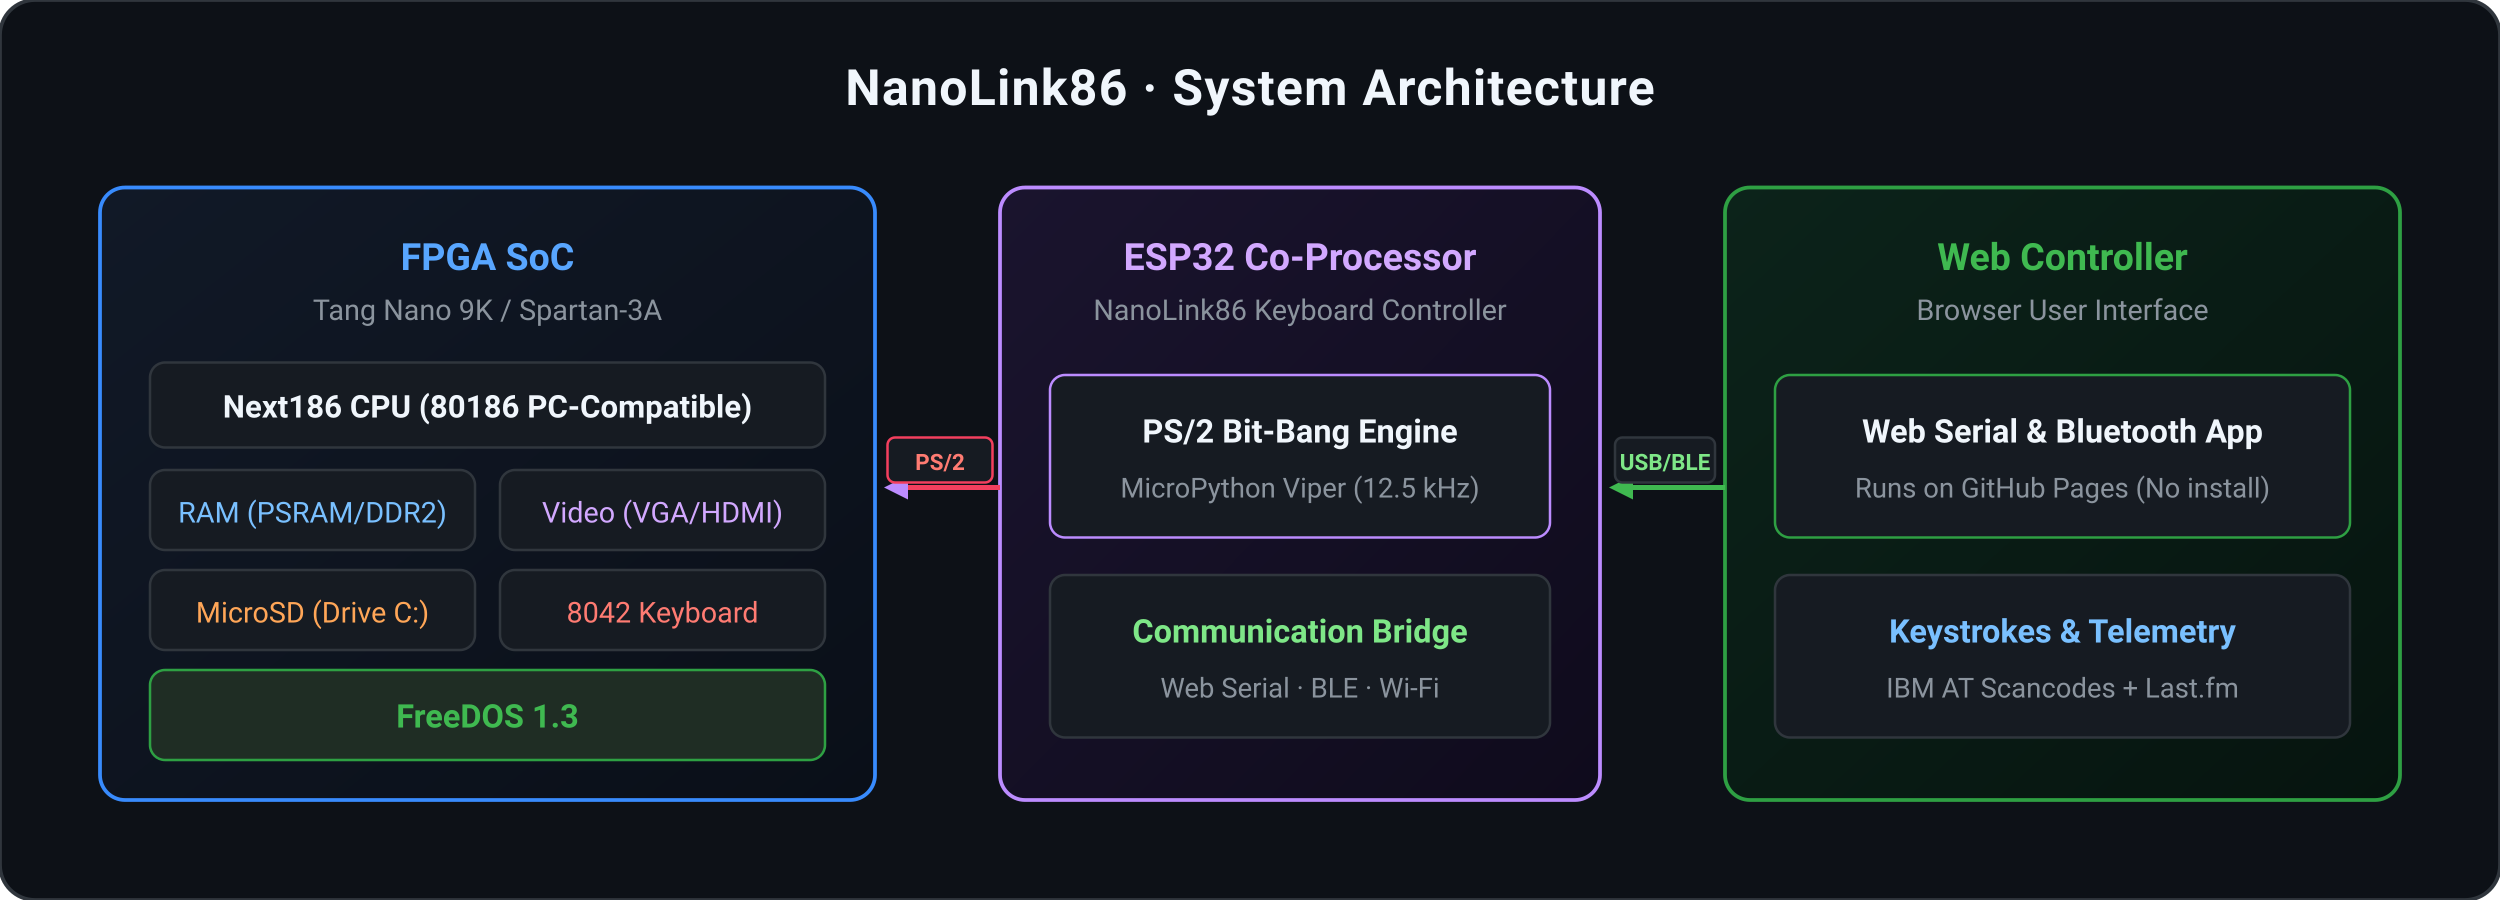
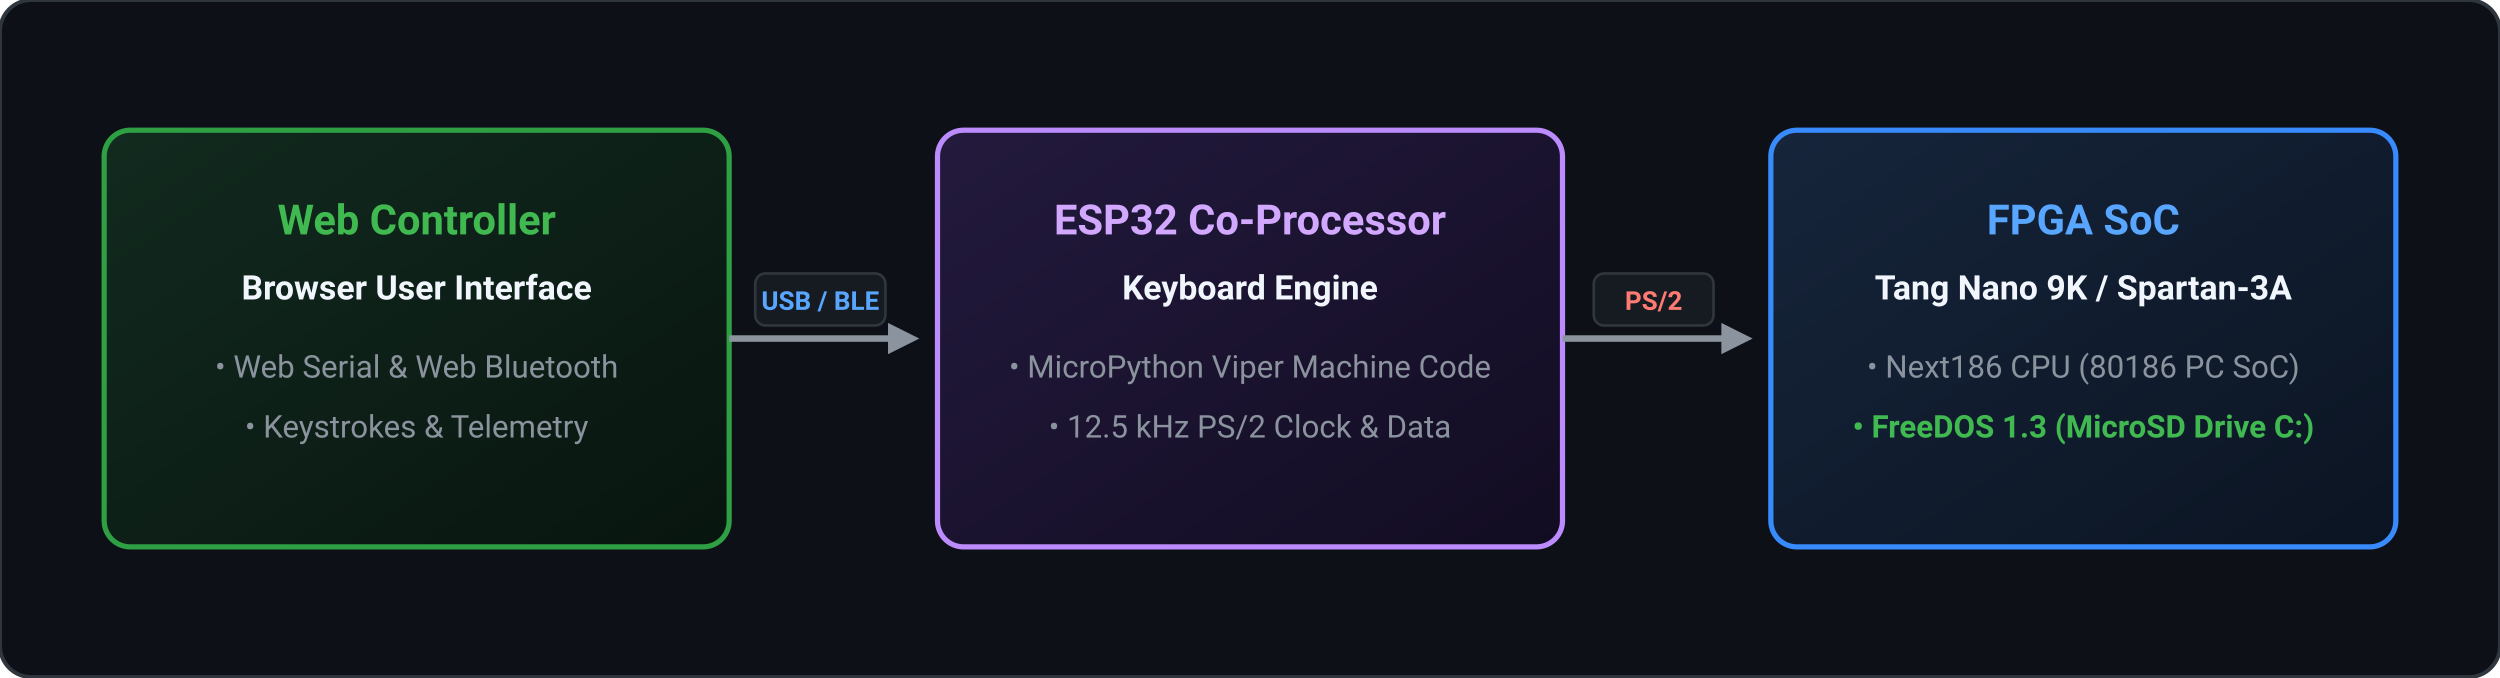
- <svg xmlns="http://www.w3.org/2000/svg" viewBox="0 0 1000 360" width="100%" height="100%">
+ <svg xmlns="http://www.w3.org/2000/svg" viewBox="0 0 960 260" width="100%" height="100%">
  <defs>
-     <linearGradient id="cardFpga" x1="0%" y1="0%" x2="100%" y2="100%">
-       <stop offset="0%" stop-color="#111927" />
-       <stop offset="100%" stop-color="#0a0f18" />
+     <linearGradient id="gClient" x1="0%" y1="0%" x2="100%" y2="100%">
+       <stop offset="0%" stop-color="#122a1f" />
+       <stop offset="100%" stop-color="#08150f" />
    </linearGradient>
-     <linearGradient id="cardEsp" x1="0%" y1="0%" x2="100%" y2="100%">
-       <stop offset="0%" stop-color="#1a142e" />
-       <stop offset="100%" stop-color="#0f0b1c" />
+     <linearGradient id="gEsp" x1="0%" y1="0%" x2="100%" y2="100%">
+       <stop offset="0%" stop-color="#231a3d" />
+       <stop offset="100%" stop-color="#120c22" />
    </linearGradient>
-     <linearGradient id="cardWeb" x1="0%" y1="0%" x2="100%" y2="100%">
-       <stop offset="0%" stop-color="#0c231a" />
-       <stop offset="100%" stop-color="#06140f" />
+     <linearGradient id="gFPGA" x1="0%" y1="0%" x2="100%" y2="100%">
+       <stop offset="0%" stop-color="#16253b" />
+       <stop offset="100%" stop-color="#0b1422" />
    </linearGradient>
-     <marker id="arr-green" viewBox="0 0 10 10" refX="6" refY="5" markerWidth="6" markerHeight="6" orient="auto-start-reverse">
-       <path d="M 0 1 L 8 5 L 0 9 z" fill="#3fb950" />
-     </marker>
-     <marker id="arr-purple" viewBox="0 0 10 10" refX="6" refY="5" markerWidth="6" markerHeight="6" orient="auto-start-reverse">
-       <path d="M 0 1 L 8 5 L 0 9 z" fill="#bc8cff" />
-     </marker>
-     <marker id="arr-blue" viewBox="0 0 10 10" refX="6" refY="5" markerWidth="6" markerHeight="6" orient="auto-start-reverse">
-       <path d="M 0 1 L 8 5 L 0 9 z" fill="#58a6ff" />
+     <marker id="arrow" viewBox="0 0 10 10" refX="6" refY="5" markerWidth="6" markerHeight="6" orient="auto-start-reverse">
+       <path d="M 0 1 L 8 5 L 0 9 z" fill="#8b949e" />
    </marker>
  </defs>
-   <rect width="1000" height="360" fill="#0d1117" rx="14" stroke="#30363d" stroke-width="1.5" />
-   <text x="500" y="42" fill="#f0f6fc" font-family="-apple-system, BlinkMacSystemFont, 'Segoe UI', Roboto, sans-serif" font-size="20" font-weight="700" text-anchor="middle" letter-spacing="0.5">
-     NanoLink86 · System Architecture
+   <rect width="960" height="260" fill="#0d1117" rx="12" stroke="#30363d" stroke-width="1.5" />
+   <rect x="40" y="50" width="240" height="160" rx="10" fill="url(#gClient)" stroke="#2ea043" stroke-width="2" />
+   <text x="160" y="90" fill="#3fb950" font-family="-apple-system, BlinkMacSystemFont, 'Segoe UI', Roboto, sans-serif" font-size="16" font-weight="700" text-anchor="middle">
+     Web Controller
  </text>
-   <rect x="40" y="75" width="310" height="245" rx="10" fill="url(#cardFpga)" stroke="#388bfd" stroke-width="1.5" />
-   <text x="195" y="108" fill="#58a6ff" font-family="-apple-system, BlinkMacSystemFont, 'Segoe UI', Roboto, sans-serif" font-size="15" font-weight="700" text-anchor="middle">
+   <text x="160" y="115" fill="#f0f6fc" font-family="-apple-system, BlinkMacSystemFont, 'Segoe UI', Roboto, sans-serif" font-size="13" font-weight="600" text-anchor="middle">
+     Browser User Interface
+   </text>
+   <text x="160" y="145" fill="#8b949e" font-family="-apple-system, BlinkMacSystemFont, 'Segoe UI', Roboto, sans-serif" font-size="12" text-anchor="middle">
+     • Web Serial &amp; Web Bluetooth
+   </text>
+   <text x="160" y="168" fill="#8b949e" font-family="-apple-system, BlinkMacSystemFont, 'Segoe UI', Roboto, sans-serif" font-size="12" text-anchor="middle">
+     • Keystrokes &amp; Telemetry
+   </text>
+   <line x1="280" y1="130" x2="350" y2="130" stroke="#8b949e" stroke-width="2.5" marker-end="url(#arrow)" />
+   <rect x="290" y="105" width="50" height="20" rx="4" fill="#161b22" stroke="#30363d" stroke-width="1" />
+   <text x="315" y="119" fill="#58a6ff" font-family="-apple-system, BlinkMacSystemFont, 'Segoe UI', Roboto, sans-serif" font-size="10" font-weight="700" text-anchor="middle">
+     USB / BLE
+   </text>
+   <rect x="360" y="50" width="240" height="160" rx="10" fill="url(#gEsp)" stroke="#bc8cff" stroke-width="2" />
+   <text x="480" y="90" fill="#d2a8ff" font-family="-apple-system, BlinkMacSystemFont, 'Segoe UI', Roboto, sans-serif" font-size="16" font-weight="700" text-anchor="middle">
+     ESP32 Co-Processor
+   </text>
+   <text x="480" y="115" fill="#f0f6fc" font-family="-apple-system, BlinkMacSystemFont, 'Segoe UI', Roboto, sans-serif" font-size="13" font-weight="600" text-anchor="middle">
+     Keyboard Engine
+   </text>
+   <text x="480" y="145" fill="#8b949e" font-family="-apple-system, BlinkMacSystemFont, 'Segoe UI', Roboto, sans-serif" font-size="12" text-anchor="middle">
+     • MicroPython Viper Machine Code
+   </text>
+   <text x="480" y="168" fill="#8b949e" font-family="-apple-system, BlinkMacSystemFont, 'Segoe UI', Roboto, sans-serif" font-size="12" text-anchor="middle">
+     • 12.5 kHz PS/2 Clock &amp; Data
+   </text>
+   <line x1="600" y1="130" x2="670" y2="130" stroke="#8b949e" stroke-width="2.5" marker-end="url(#arrow)" />
+   <rect x="612" y="105" width="46" height="20" rx="4" fill="#161b22" stroke="#30363d" stroke-width="1" />
+   <text x="635" y="119" fill="#ff7b72" font-family="-apple-system, BlinkMacSystemFont, 'Segoe UI', Roboto, sans-serif" font-size="10" font-weight="700" text-anchor="middle">
+     PS/2
+   </text>
+   <rect x="680" y="50" width="240" height="160" rx="10" fill="url(#gFPGA)" stroke="#388bfd" stroke-width="2" />
+   <text x="800" y="90" fill="#58a6ff" font-family="-apple-system, BlinkMacSystemFont, 'Segoe UI', Roboto, sans-serif" font-size="16" font-weight="700" text-anchor="middle">
    FPGA SoC
  </text>
-   <text x="195" y="128" fill="#8b949e" font-family="-apple-system, BlinkMacSystemFont, 'Segoe UI', Roboto, sans-serif" font-size="11.5" text-anchor="middle">
+   <text x="800" y="115" fill="#f0f6fc" font-family="-apple-system, BlinkMacSystemFont, 'Segoe UI', Roboto, sans-serif" font-size="13" font-weight="600" text-anchor="middle">
    Tang Nano 9K / Spartan-3A
  </text>
-   <rect x="60" y="145" width="270" height="34" rx="6" fill="#161b22" stroke="#30363d" stroke-width="1" />
-   <text x="195" y="167" fill="#f0f6fc" font-family="-apple-system, BlinkMacSystemFont, 'Segoe UI', Roboto, sans-serif" font-size="12.5" font-weight="600" text-anchor="middle">
-     Next186 CPU (80186 PC-Compatible)
+   <text x="800" y="145" fill="#8b949e" font-family="-apple-system, BlinkMacSystemFont, 'Segoe UI', Roboto, sans-serif" font-size="12" text-anchor="middle">
+     • Next186 CPU (80186 PC SoC)
  </text>
-   <rect x="60" y="188" width="130" height="32" rx="6" fill="#161b22" stroke="#30363d" stroke-width="1" />
-   <text x="125" y="209" fill="#79c0ff" font-family="-apple-system, BlinkMacSystemFont, 'Segoe UI', Roboto, sans-serif" font-size="11.5" text-anchor="middle">
-     RAM (PSRAM/DDR2)
+   <text x="800" y="168" fill="#3fb950" font-family="-apple-system, BlinkMacSystemFont, 'Segoe UI', Roboto, sans-serif" font-size="12" font-weight="700" text-anchor="middle">
+     • FreeDOS 1.3 (MicroSD Drive C:)
  </text>
-   <rect x="200" y="188" width="130" height="32" rx="6" fill="#161b22" stroke="#30363d" stroke-width="1" />
-   <text x="265" y="209" fill="#d2a8ff" font-family="-apple-system, BlinkMacSystemFont, 'Segoe UI', Roboto, sans-serif" font-size="11.5" text-anchor="middle">
-     Video (VGA/HDMI)
-   </text>
-   <rect x="60" y="228" width="130" height="32" rx="6" fill="#161b22" stroke="#30363d" stroke-width="1" />
-   <text x="125" y="249" fill="#ffa657" font-family="-apple-system, BlinkMacSystemFont, 'Segoe UI', Roboto, sans-serif" font-size="11.5" text-anchor="middle">
-     MicroSD (Drive C:)
-   </text>
-   <rect x="200" y="228" width="130" height="32" rx="6" fill="#161b22" stroke="#30363d" stroke-width="1" />
-   <text x="265" y="249" fill="#ff7b72" font-family="-apple-system, BlinkMacSystemFont, 'Segoe UI', Roboto, sans-serif" font-size="11.5" text-anchor="middle">
-     8042 Keyboard
-   </text>
-   <rect x="60" y="268" width="270" height="36" rx="6" fill="#1f2d24" stroke="#2ea043" stroke-width="1" />
-   <text x="195" y="291" fill="#3fb950" font-family="-apple-system, BlinkMacSystemFont, 'Segoe UI', Roboto, sans-serif" font-size="13" font-weight="700" text-anchor="middle">
-     FreeDOS 1.3
-   </text>
-   <rect x="400" y="75" width="240" height="245" rx="10" fill="url(#cardEsp)" stroke="#bc8cff" stroke-width="1.5" />
-   <text x="520" y="108" fill="#d2a8ff" font-family="-apple-system, BlinkMacSystemFont, 'Segoe UI', Roboto, sans-serif" font-size="15" font-weight="700" text-anchor="middle">
-     ESP32 Co-Processor
-   </text>
-   <text x="520" y="128" fill="#8b949e" font-family="-apple-system, BlinkMacSystemFont, 'Segoe UI', Roboto, sans-serif" font-size="11.5" text-anchor="middle">
-     NanoLink86 Keyboard Controller
-   </text>
-   <rect x="420" y="150" width="200" height="65" rx="6" fill="#161b22" stroke="#bc8cff" stroke-width="1" />
-   <text x="520" y="177" fill="#f0f6fc" font-family="-apple-system, BlinkMacSystemFont, 'Segoe UI', Roboto, sans-serif" font-size="13" font-weight="600" text-anchor="middle">
-     PS/2 Bit-Bang Engine
-   </text>
-   <text x="520" y="199" fill="#8b949e" font-family="-apple-system, BlinkMacSystemFont, 'Segoe UI', Roboto, sans-serif" font-size="11" text-anchor="middle">
-     MicroPython Viper (12.5 kHz)
-   </text>
-   <rect x="420" y="230" width="200" height="65" rx="6" fill="#161b22" stroke="#30363d" stroke-width="1" />
-   <text x="520" y="257" fill="#7ee787" font-family="-apple-system, BlinkMacSystemFont, 'Segoe UI', Roboto, sans-serif" font-size="13" font-weight="600" text-anchor="middle">
-     Communication Bridge
-   </text>
-   <text x="520" y="279" fill="#8b949e" font-family="-apple-system, BlinkMacSystemFont, 'Segoe UI', Roboto, sans-serif" font-size="11" text-anchor="middle">
-     Web Serial · BLE · Wi-Fi
-   </text>
-   <rect x="690" y="75" width="270" height="245" rx="10" fill="url(#cardWeb)" stroke="#2ea043" stroke-width="1.5" />
-   <text x="825" y="108" fill="#3fb950" font-family="-apple-system, BlinkMacSystemFont, 'Segoe UI', Roboto, sans-serif" font-size="15" font-weight="700" text-anchor="middle">
-     Web Controller
-   </text>
-   <text x="825" y="128" fill="#8b949e" font-family="-apple-system, BlinkMacSystemFont, 'Segoe UI', Roboto, sans-serif" font-size="11.5" text-anchor="middle">
-     Browser User Interface
-   </text>
-   <rect x="710" y="150" width="230" height="65" rx="6" fill="#161b22" stroke="#2ea043" stroke-width="1" />
-   <text x="825" y="177" fill="#f0f6fc" font-family="-apple-system, BlinkMacSystemFont, 'Segoe UI', Roboto, sans-serif" font-size="13" font-weight="600" text-anchor="middle">
-     Web Serial &amp; Bluetooth App
-   </text>
-   <text x="825" y="199" fill="#8b949e" font-family="-apple-system, BlinkMacSystemFont, 'Segoe UI', Roboto, sans-serif" font-size="11" text-anchor="middle">
-     Runs on GitHub Pages (No install)
-   </text>
-   <rect x="710" y="230" width="230" height="65" rx="6" fill="#161b22" stroke="#30363d" stroke-width="1" />
-   <text x="825" y="257" fill="#79c0ff" font-family="-apple-system, BlinkMacSystemFont, 'Segoe UI', Roboto, sans-serif" font-size="13" font-weight="600" text-anchor="middle">
-     Keystrokes &amp; Telemetry
-   </text>
-   <text x="825" y="279" fill="#8b949e" font-family="-apple-system, BlinkMacSystemFont, 'Segoe UI', Roboto, sans-serif" font-size="11" text-anchor="middle">
-     IBM AT Scancodes + Last.fm
-   </text>
-   <line x1="690" y1="195" x2="646" y2="195" stroke="#3fb950" stroke-width="2" marker-end="url(#arr-green)" />
-   <rect x="646" y="175" width="40" height="18" rx="3" fill="#161b22" stroke="#30363d" stroke-width="1" />
-   <text x="666" y="188" fill="#7ee787" font-family="-apple-system, BlinkMacSystemFont, 'Segoe UI', Roboto, sans-serif" font-size="9" font-weight="700" text-anchor="middle">USB/BLE</text>
-   <line x1="400" y1="195" x2="356" y2="195" stroke="#f43f5e" stroke-width="2" marker-end="url(#arr-purple)" />
-   <rect x="355" y="175" width="42" height="18" rx="3" fill="#161b22" stroke="#f43f5e" stroke-width="1" />
-   <text x="376" y="188" fill="#ff7b72" font-family="-apple-system, BlinkMacSystemFont, 'Segoe UI', Roboto, sans-serif" font-size="9" font-weight="700" text-anchor="middle">PS/2</text>
</svg>
